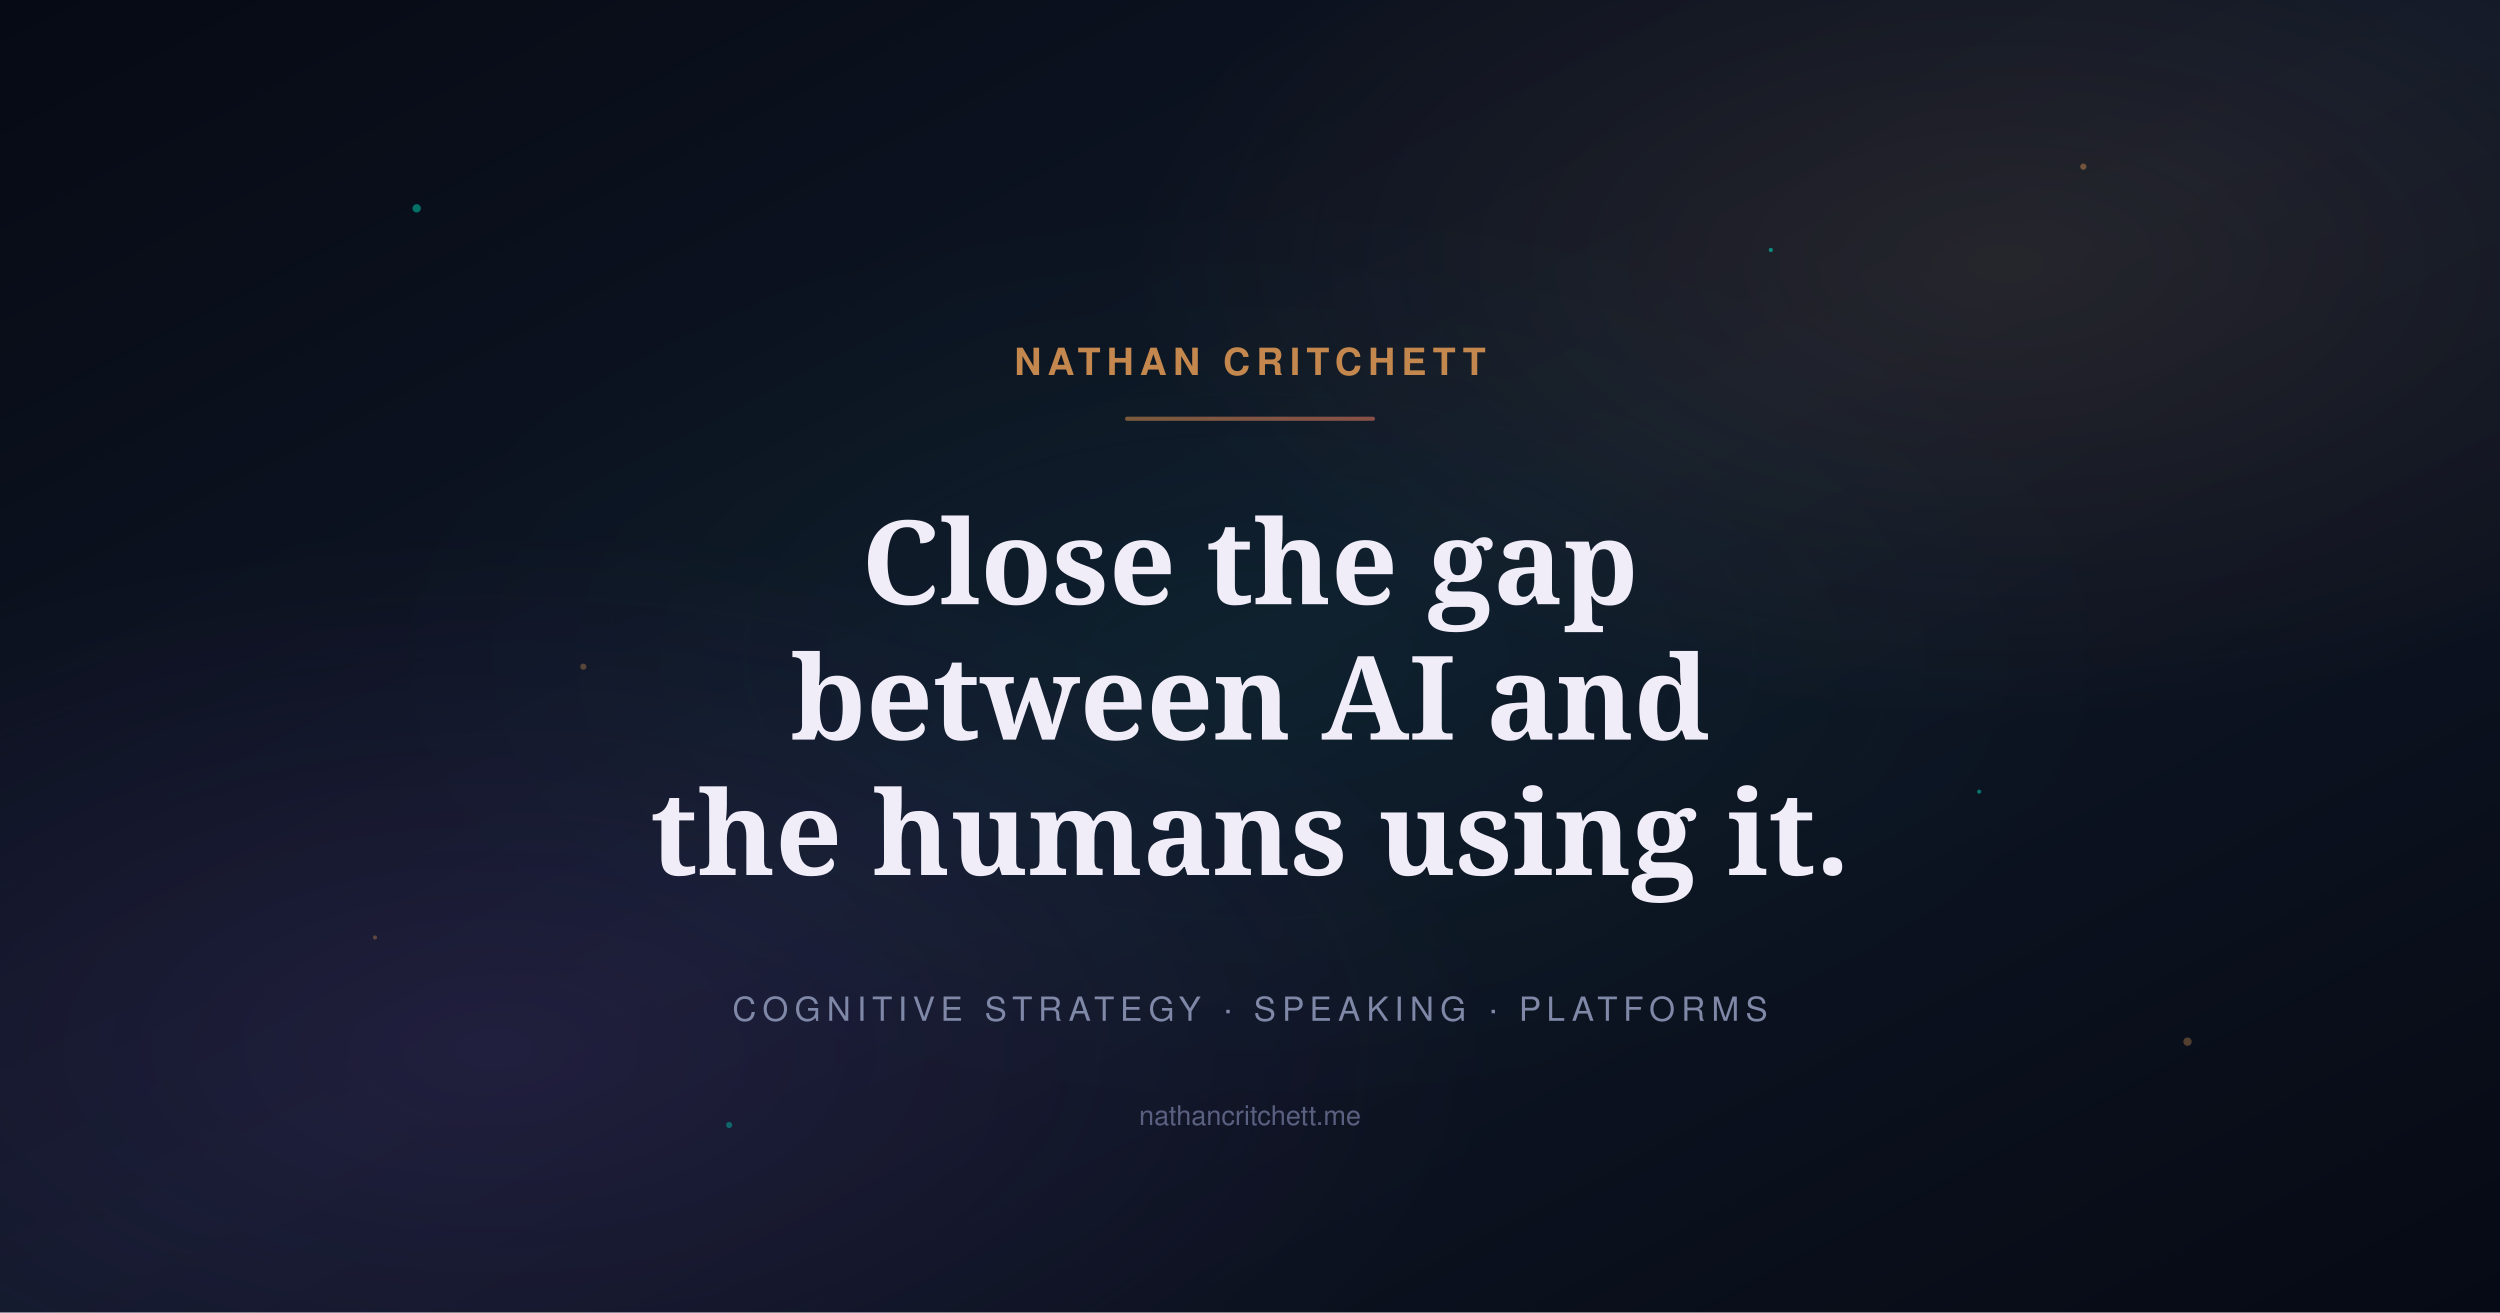
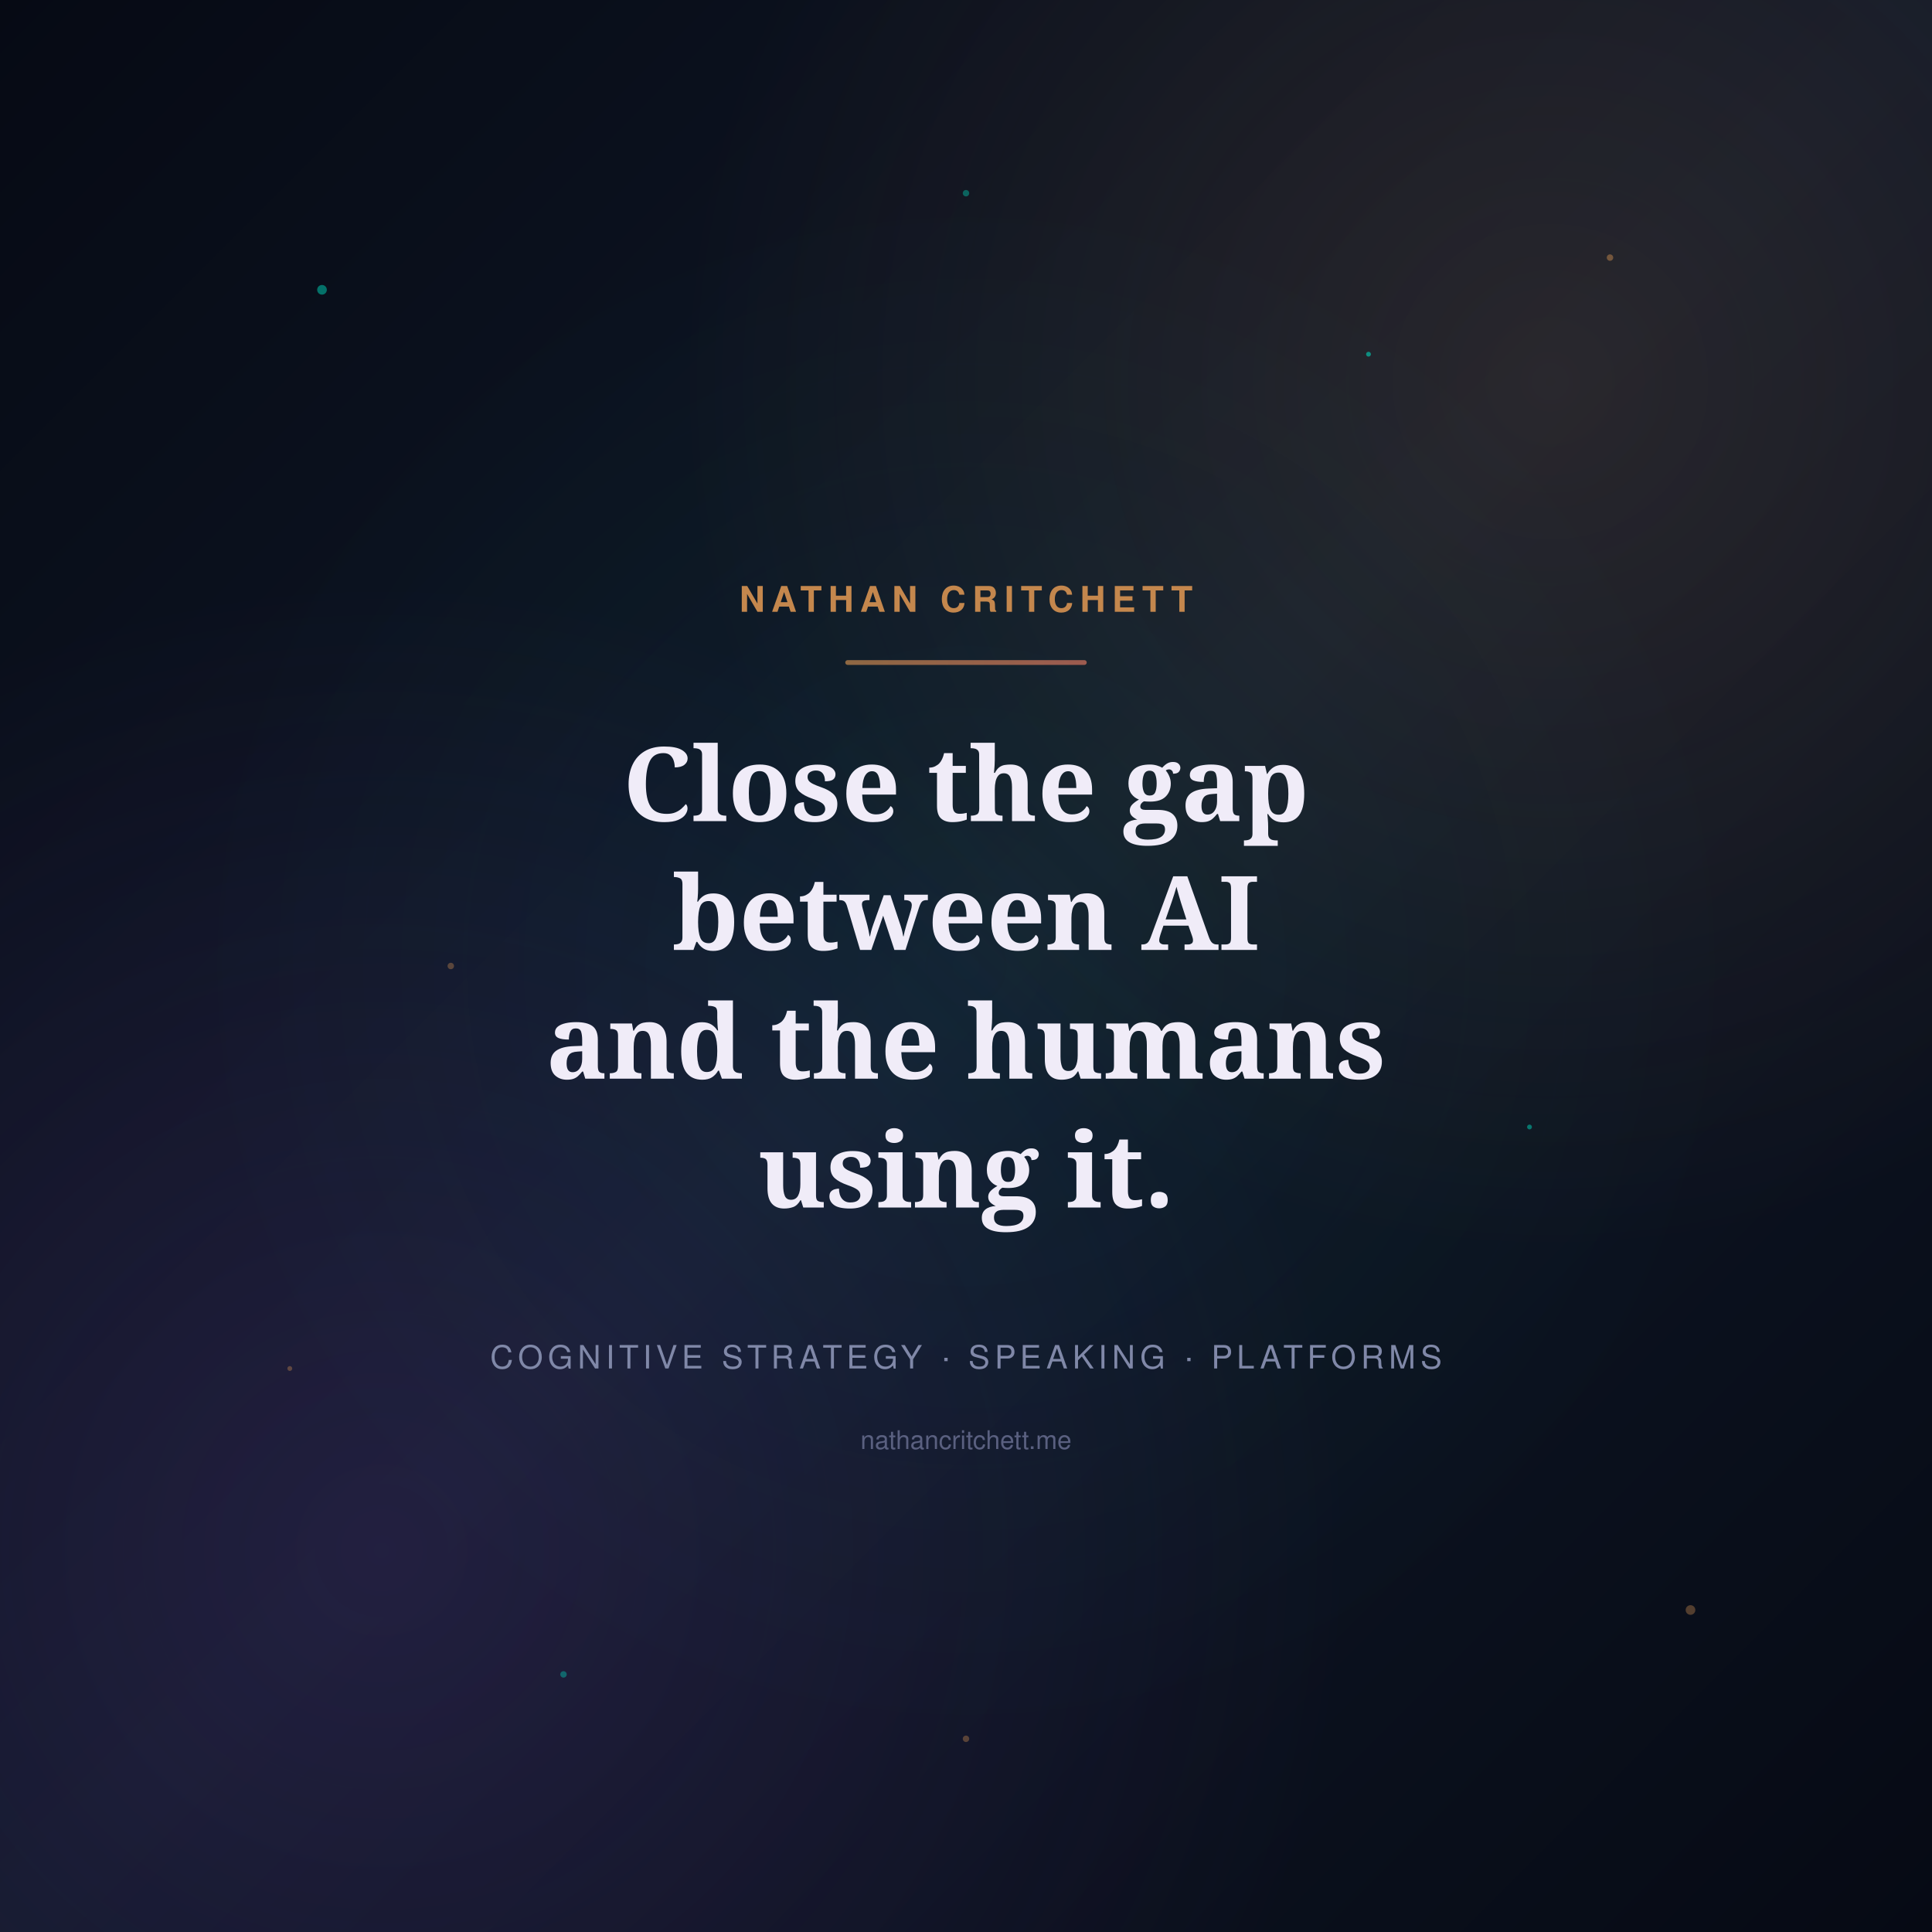
- <svg xmlns="http://www.w3.org/2000/svg" width="1200" height="630" viewBox="0 0 1200 630">
+ <svg xmlns="http://www.w3.org/2000/svg" width="1200" height="1200" viewBox="0 0 1200 1200">
  <defs>
    <linearGradient id="bg" x1="0%" y1="0%" x2="100%" y2="100%">
      <stop offset="0%" style="stop-color:#060A14" />
      <stop offset="50%" style="stop-color:#101828" />
      <stop offset="100%" style="stop-color:#060A14" />
    </linearGradient>
    <linearGradient id="gold" x1="0%" y1="0%" x2="100%" y2="0%">
      <stop offset="0%" style="stop-color:#C4874D" />
      <stop offset="100%" style="stop-color:#D4735E" />
    </linearGradient>
-     <radialGradient id="glow1" cx="20%" cy="80%" r="40%">
-       <stop offset="0%" style="stop-color:#6B3FA0;stop-opacity:0.18" />
+     <radialGradient id="glow1" cx="20%" cy="80%" r="50%">
+       <stop offset="0%" style="stop-color:#6B3FA0;stop-opacity:0.2" />
      <stop offset="100%" style="stop-color:#6B3FA0;stop-opacity:0" />
    </radialGradient>
-     <radialGradient id="glow2" cx="80%" cy="20%" r="35%">
-       <stop offset="0%" style="stop-color:#C4874D;stop-opacity:0.12" />
+     <radialGradient id="glow2" cx="80%" cy="20%" r="45%">
+       <stop offset="0%" style="stop-color:#C4874D;stop-opacity:0.14" />
      <stop offset="100%" style="stop-color:#C4874D;stop-opacity:0" />
    </radialGradient>
-     <radialGradient id="centerGlow" cx="50%" cy="50%" r="35%">
-       <stop offset="0%" style="stop-color:#00D4B8;stop-opacity:0.05" />
+     <radialGradient id="centerGlow" cx="50%" cy="50%" r="40%">
+       <stop offset="0%" style="stop-color:#00D4B8;stop-opacity:0.06" />
      <stop offset="100%" style="stop-color:#00D4B8;stop-opacity:0" />
    </radialGradient>
  </defs>
-   <rect width="1200" height="630" fill="url(#bg)" />
-   <rect width="1200" height="630" fill="url(#glow1)" />
-   <rect width="1200" height="630" fill="url(#glow2)" />
-   <rect width="1200" height="630" fill="url(#centerGlow)" />
-   <circle cx="200" cy="100" r="2" fill="#00D4B8" opacity="0.5" />
-   <circle cx="1000" cy="80" r="1.5" fill="#C4874D" opacity="0.5" />
-   <circle cx="350" cy="540" r="1.5" fill="#00D4B8" opacity="0.4" />
-   <circle cx="1050" cy="500" r="2" fill="#C4874D" opacity="0.4" />
-   <circle cx="850" cy="120" r="1" fill="#00D4B8" opacity="0.6" />
-   <circle cx="280" cy="320" r="1.5" fill="#C4874D" opacity="0.4" />
-   <circle cx="950" cy="380" r="1" fill="#00D4B8" opacity="0.5" />
-   <circle cx="180" cy="450" r="1" fill="#C4874D" opacity="0.4" />
-   <text x="600" y="180" text-anchor="middle" font-family="Helvetica, Arial, sans-serif" font-size="18" font-weight="700" letter-spacing="3" fill="#C4874D">NATHAN CRITCHETT</text>
-   <rect x="540" y="200" width="120" height="2" rx="1" fill="url(#gold)" opacity="0.6" />
-   <text x="600" y="290" text-anchor="middle" font-family="Georgia, serif" font-size="56" font-weight="700" fill="#F0ECF8">Close the gap</text>
-   <text x="600" y="355" text-anchor="middle" font-family="Georgia, serif" font-size="56" font-weight="700" fill="#F0ECF8">between AI and</text>
-   <text x="600" y="420" text-anchor="middle" font-family="Georgia, serif" font-size="56" font-weight="700" fill="#F0ECF8">the humans using it.</text>
-   <text x="600" y="490" text-anchor="middle" font-family="Helvetica, Arial, sans-serif" font-size="16" font-weight="500" letter-spacing="3" fill="#8088A8">COGNITIVE STRATEGY · SPEAKING · PLATFORMS</text>
-   <text x="600" y="540" text-anchor="middle" font-family="Helvetica, Arial, sans-serif" font-size="13" font-weight="400" fill="#5A6080">nathancritchett.me</text>
+   <rect width="1200" height="1200" fill="url(#bg)" />
+   <rect width="1200" height="1200" fill="url(#glow1)" />
+   <rect width="1200" height="1200" fill="url(#glow2)" />
+   <rect width="1200" height="1200" fill="url(#centerGlow)" />
+   <circle cx="200" cy="180" r="3" fill="#00D4B8" opacity="0.5" />
+   <circle cx="1000" cy="160" r="2" fill="#C4874D" opacity="0.5" />
+   <circle cx="350" cy="1040" r="2" fill="#00D4B8" opacity="0.4" />
+   <circle cx="1050" cy="1000" r="3" fill="#C4874D" opacity="0.4" />
+   <circle cx="850" cy="220" r="1.5" fill="#00D4B8" opacity="0.6" />
+   <circle cx="280" cy="600" r="2" fill="#C4874D" opacity="0.4" />
+   <circle cx="950" cy="700" r="1.5" fill="#00D4B8" opacity="0.5" />
+   <circle cx="180" cy="850" r="1.5" fill="#C4874D" opacity="0.4" />
+   <circle cx="600" cy="120" r="2" fill="#00D4B8" opacity="0.4" />
+   <circle cx="600" cy="1080" r="2" fill="#C4874D" opacity="0.4" />
+   <text x="600" y="380" text-anchor="middle" font-family="Helvetica, Arial, sans-serif" font-size="22" font-weight="700" letter-spacing="4" fill="#C4874D">NATHAN CRITCHETT</text>
+   <rect x="525" y="410" width="150" height="3" rx="1.5" fill="url(#gold)" opacity="0.7" />
+   <text x="600" y="510" text-anchor="middle" font-family="Georgia, serif" font-size="64" font-weight="700" fill="#F0ECF8">Close the gap</text>
+   <text x="600" y="590" text-anchor="middle" font-family="Georgia, serif" font-size="64" font-weight="700" fill="#F0ECF8">between AI</text>
+   <text x="600" y="670" text-anchor="middle" font-family="Georgia, serif" font-size="64" font-weight="700" fill="#F0ECF8">and the humans</text>
+   <text x="600" y="750" text-anchor="middle" font-family="Georgia, serif" font-size="64" font-weight="700" fill="#F0ECF8">using it.</text>
+   <text x="600" y="850" text-anchor="middle" font-family="Helvetica, Arial, sans-serif" font-size="20" font-weight="500" letter-spacing="3" fill="#8088A8">COGNITIVE STRATEGY  ·  SPEAKING  ·  PLATFORMS</text>
+   <text x="600" y="900" text-anchor="middle" font-family="Helvetica, Arial, sans-serif" font-size="16" font-weight="400" fill="#5A6080">nathancritchett.me</text>
</svg>
